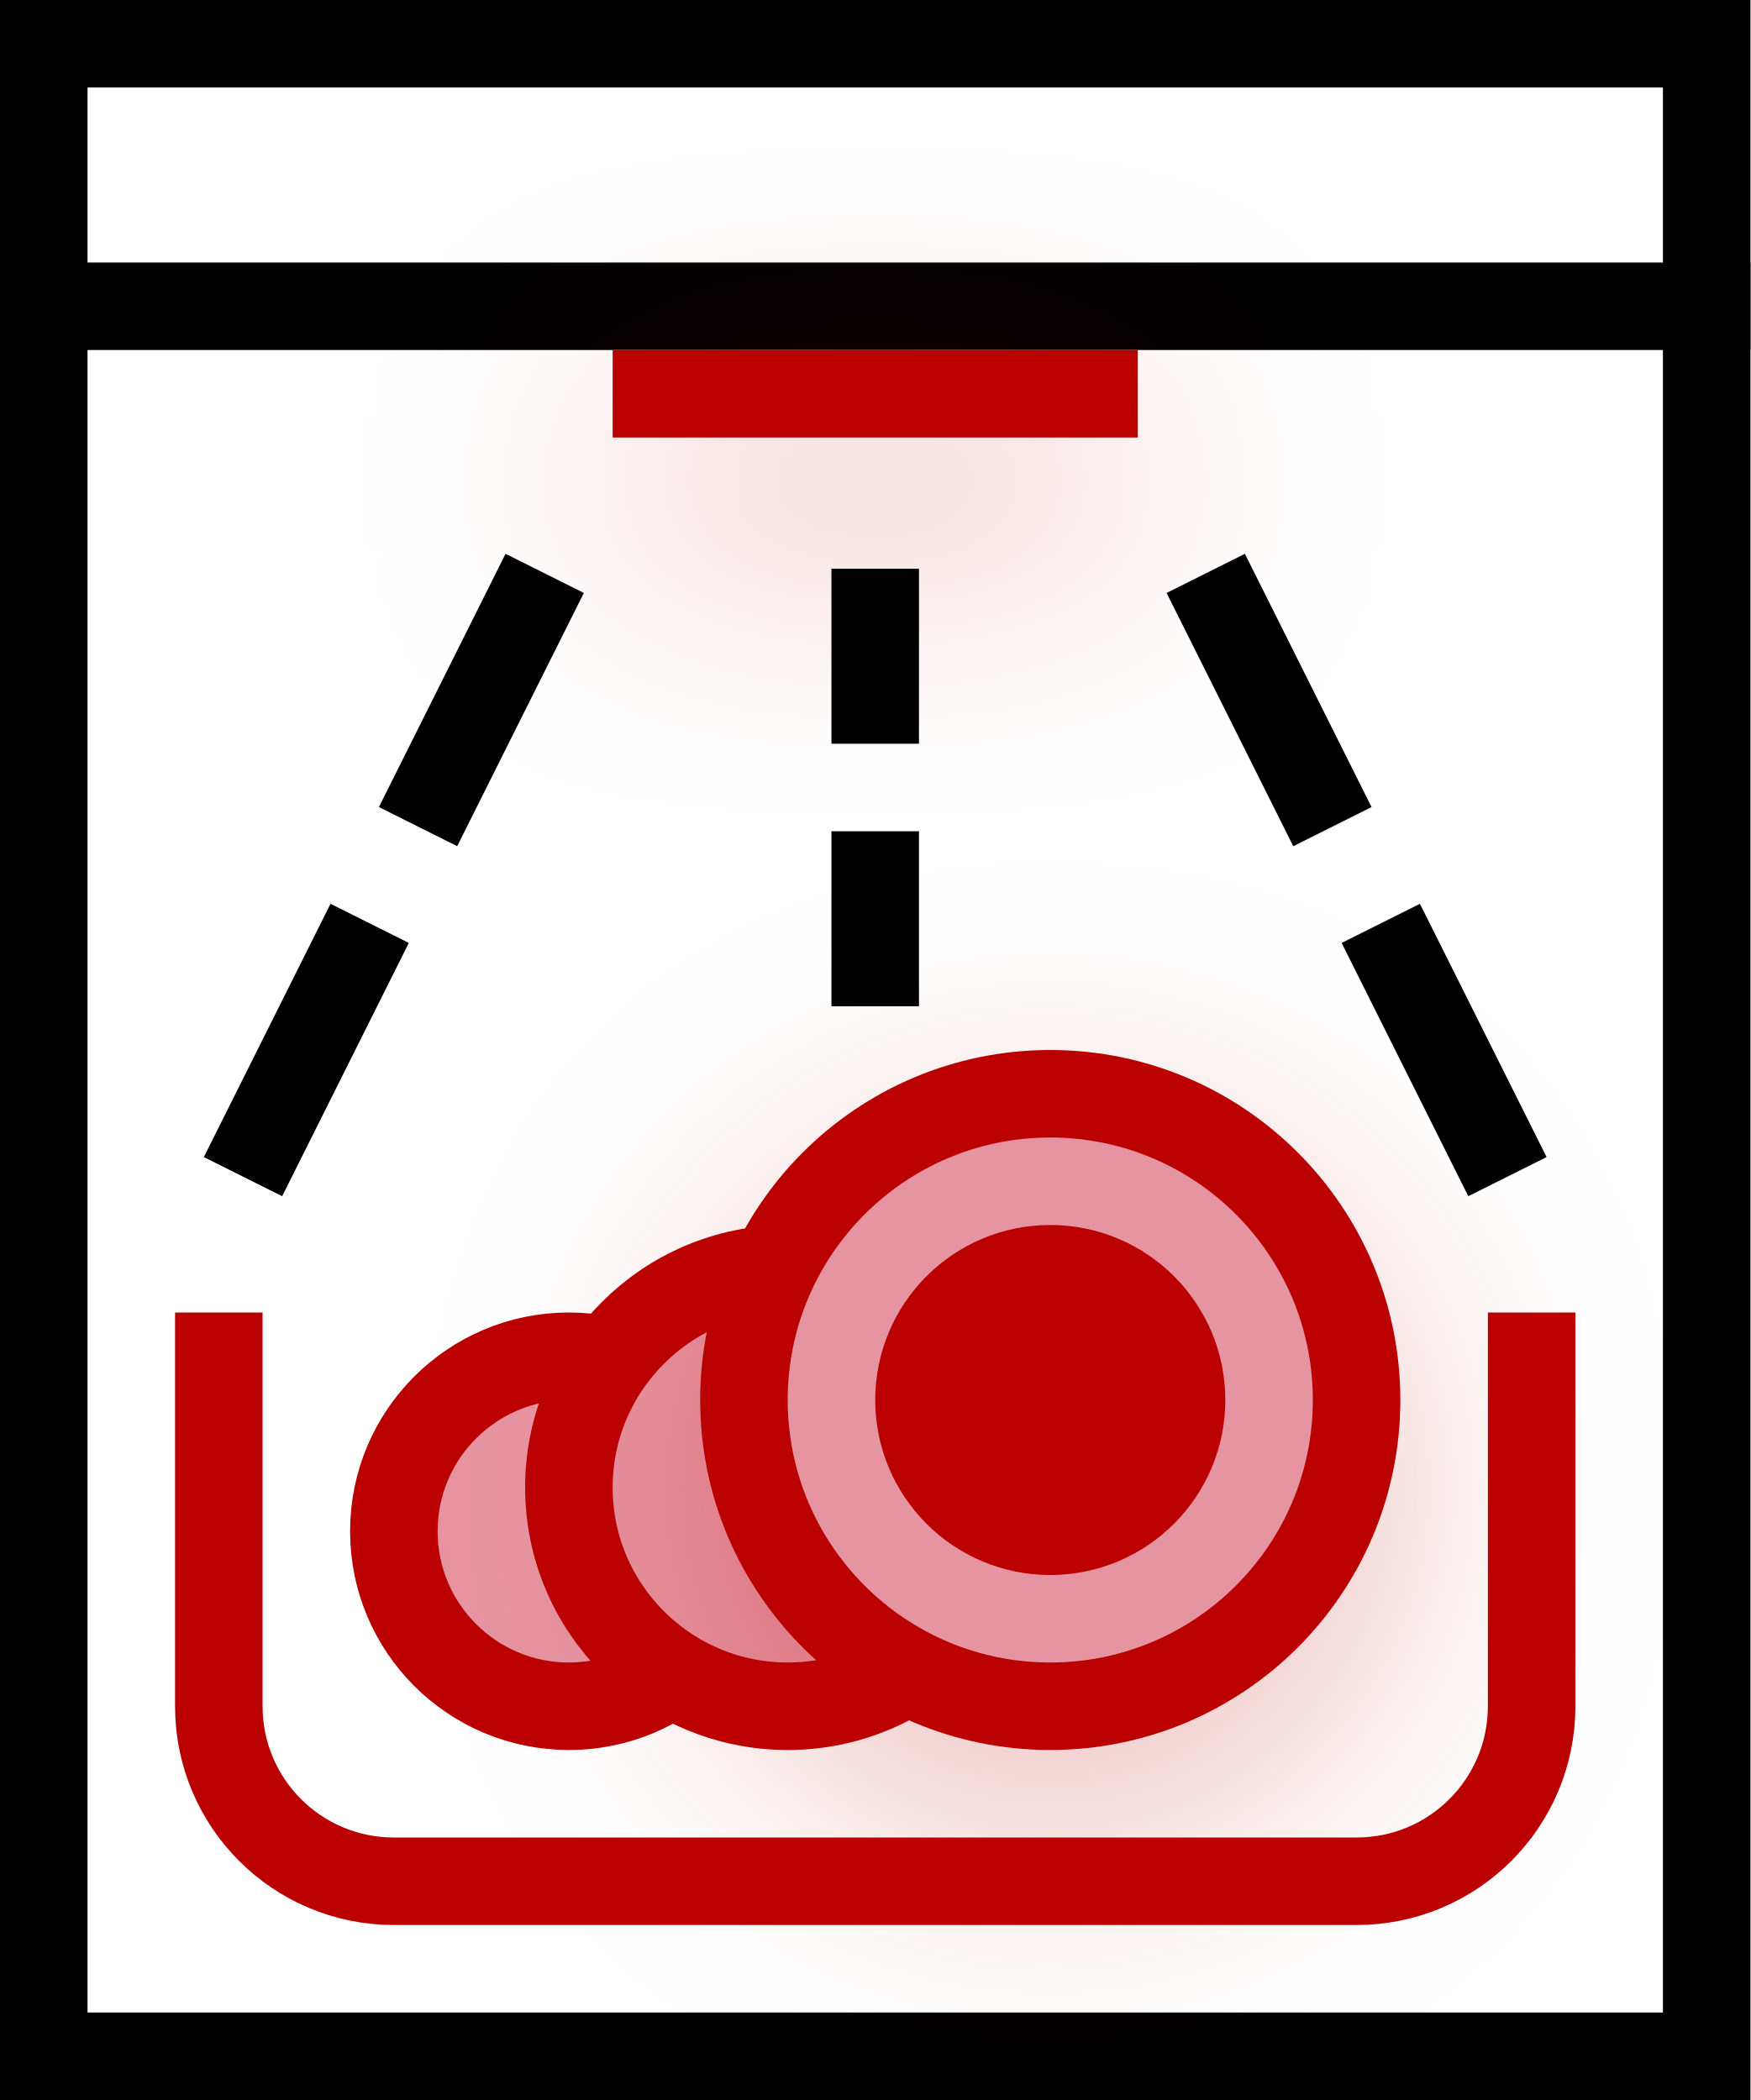
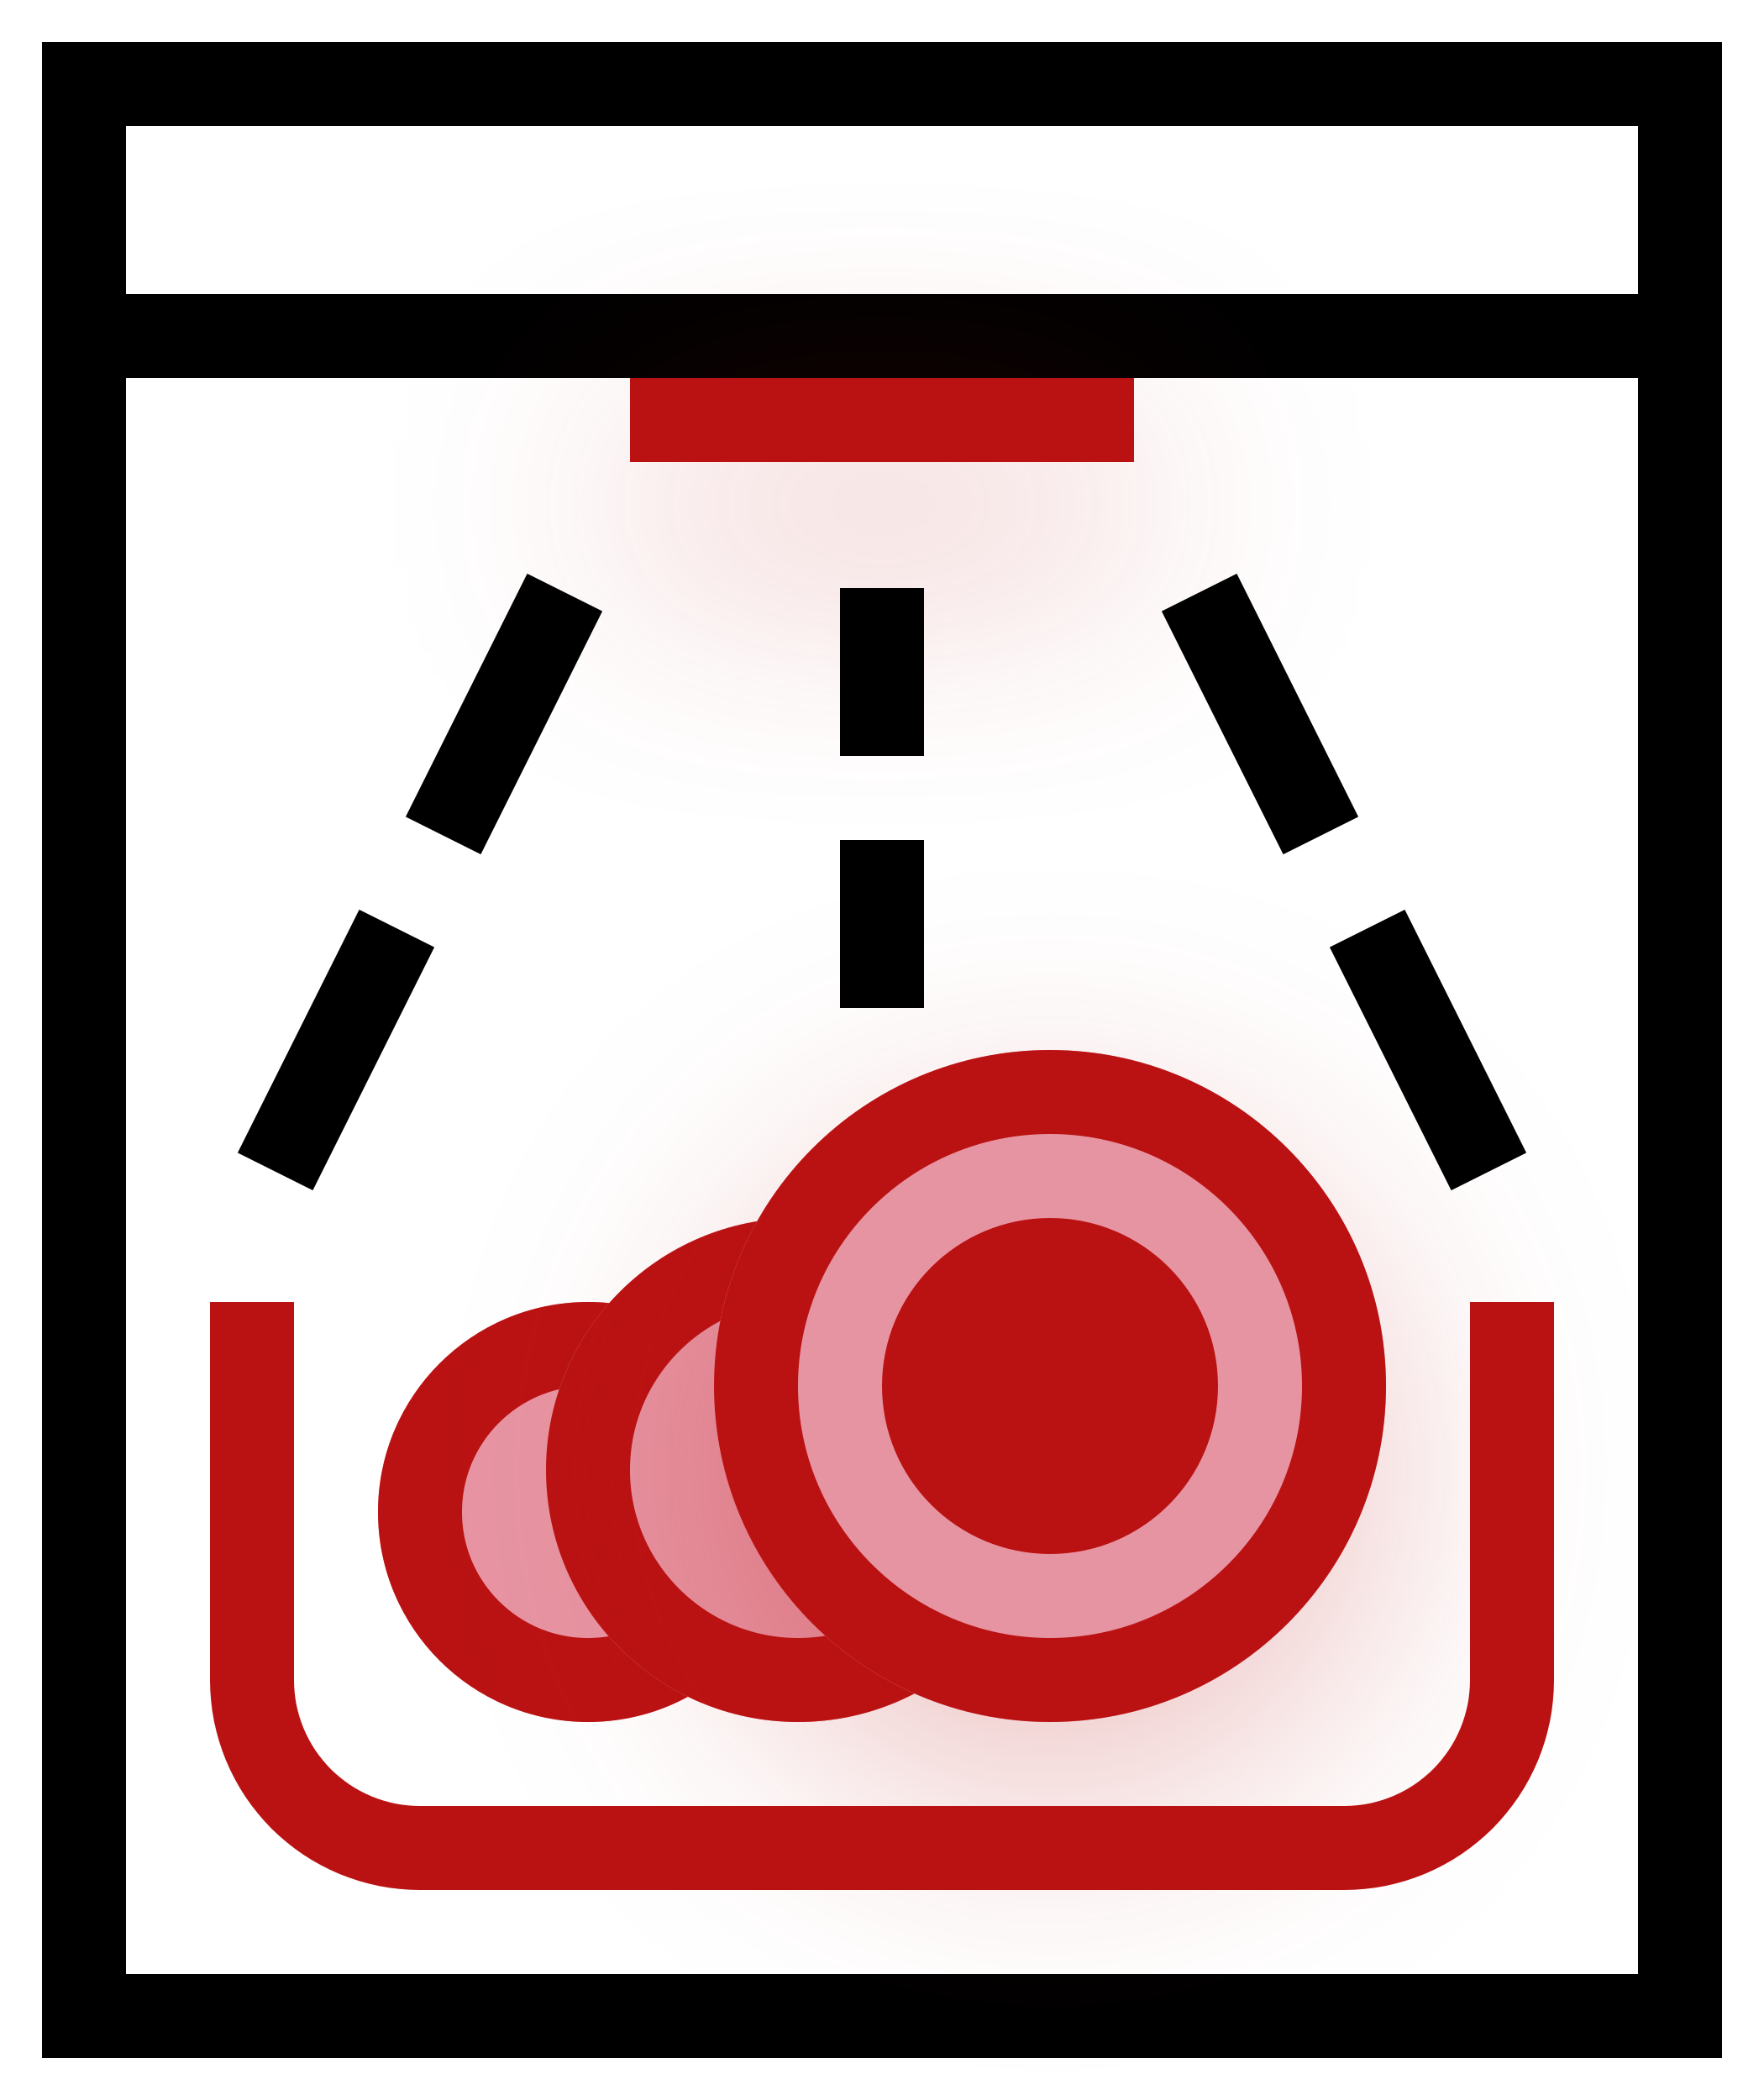
- <svg xmlns="http://www.w3.org/2000/svg" xmlns:xlink="http://www.w3.org/1999/xlink" width="20" height="24" viewBox="0 0 20 24">
+ <svg xmlns="http://www.w3.org/2000/svg" xmlns:xlink="http://www.w3.org/1999/xlink" width="21px" height="25px" viewBox="0 0 21 25" version="1.1">
  <defs>
-     <circle id="посудомойка-b" cx="12" cy="16" r="4" />
-     <filter id="посудомойка-a" width="225%" height="225%" x="-62.5%" y="-50%" filterUnits="objectBoundingBox">
-       <feOffset dy="1" in="SourceAlpha" result="shadowOffsetOuter1" />
-       <feGaussianBlur in="shadowOffsetOuter1" result="shadowBlurOuter1" stdDeviation="1.5" />
-       <feComposite in="shadowBlurOuter1" in2="SourceAlpha" operator="out" result="shadowBlurOuter1" />
-       <feColorMatrix in="shadowBlurOuter1" values="0 0 0 0 0.733   0 0 0 0 0   0 0 0 0 0  0 0 0 0.25 0" />
+     <filter filterUnits="userSpaceOnUse" color-interpolation-filters="sRGB" id="filter_1">
+       <feFlood flood-opacity="0" result="BackgroundImageFix" />
+       <feColorMatrix in="SourceAlpha" type="matrix" values="0 0 0 0 0 0 0 0 0 0 0 0 0 0 0 0 0 0 127 0" />
+       <feOffset dx="0" dy="1" />
+       <feGaussianBlur stdDeviation="1.5" />
+       <feColorMatrix type="matrix" values="0 0 0 0 0.729 0 0 0 0 0.071 0 0 0 0 0.071 0 0 0 0.251 0" />
+       <feBlend mode="normal" in2="BackgroundImageFix" result="effect0_dropShadow" />
+       <feBlend mode="normal" in="SourceGraphic" in2="effect0_dropShadow" result="shape" />
    </filter>
-     <rect id="посудомойка-d" width="6" height="1" x="7" y="4" />
-     <filter id="посудомойка-c" width="266.7%" height="1100%" x="-83.3%" y="-400%" filterUnits="objectBoundingBox">
-       <feOffset dy="1" in="SourceAlpha" result="shadowOffsetOuter1" />
-       <feGaussianBlur in="shadowOffsetOuter1" result="shadowBlurOuter1" stdDeviation="1.5" />
-       <feColorMatrix in="shadowBlurOuter1" values="0 0 0 0 0.733   0 0 0 0 0   0 0 0 0 0  0 0 0 0.405 0" />
+     <filter filterUnits="userSpaceOnUse" color-interpolation-filters="sRGB" id="filter_2">
+       <feFlood flood-opacity="0" result="BackgroundImageFix" />
+       <feColorMatrix in="SourceAlpha" type="matrix" values="0 0 0 0 0 0 0 0 0 0 0 0 0 0 0 0 0 0 127 0" />
+       <feOffset dx="0" dy="1" />
+       <feGaussianBlur stdDeviation="1.5" />
+       <feColorMatrix type="matrix" values="0 0 0 0 0.729 0 0 0 0 0.071 0 0 0 0 0.071 0 0 0 0.404 0" />
+       <feBlend mode="normal" in2="BackgroundImageFix" result="effect0_dropShadow" />
+       <feBlend mode="normal" in="SourceGraphic" in2="effect0_dropShadow" result="shape" />
    </filter>
+     <path d="M0 0L20 0L20 24L0 24L0 0Z" id="path_1" />
+     <path d="M2.5 5C3.881 5 5 3.881 5 2.5C5 1.119 3.881 0 2.5 0C1.119 0 0 1.119 0 2.5C0 3.881 1.119 5 2.5 5Z" transform="translate(4 15)" id="path_2" />
+     <path d="M3 6C4.657 6 6 4.657 6 3C6 1.343 4.657 0 3 0C1.343 0 0 1.343 0 3C0 4.657 1.343 6 3 6Z" transform="translate(6 14)" id="path_3" />
+     <path d="M4 8C6.209 8 8 6.209 8 4C8 1.791 6.209 0 4 0C1.791 0 0 1.791 0 4C0 6.209 1.791 8 4 8Z" transform="translate(8 12)" id="path_4" />
+     <clipPath id="clip_1">
+       <use xlink:href="#path_1" />
+     </clipPath>
+     <clipPath id="clip_2">
+       <use xlink:href="#path_2" />
+     </clipPath>
+     <clipPath id="clip_3">
+       <use xlink:href="#path_3" />
+     </clipPath>
+     <clipPath id="clip_4">
+       <use xlink:href="#path_4" />
+     </clipPath>
  </defs>
-   <g fill="none" fill-rule="evenodd">
-     <rect width="19" height="23" x=".5" y=".5" stroke="#000" />
-     <rect width="20" height="1" y="3" fill="#000" />
-     <circle cx="6.5" cy="17.5" r="2" fill="#E794A2" stroke="#B00" />
-     <circle cx="9" cy="17" r="2.5" fill="#E794A2" stroke="#B00" />
-     <use fill="#000" filter="url(#посудомойка-a)" xlink:href="#посудомойка-b" />
-     <circle cx="12" cy="16" r="3.5" fill="#E794A2" stroke="#B00" stroke-linejoin="square" />
-     <circle cx="12" cy="16" r="2" fill="#B00" />
-     <use fill="#000" filter="url(#посудомойка-c)" xlink:href="#посудомойка-d" />
-     <use fill="#B00" xlink:href="#посудомойка-d" />
-     <path stroke="#B00" d="M2.5,15 L2.5,19.5 C2.5,20.605 3.395,21.5 4.5,21.5 L15.5,21.5 C16.605,21.5 17.5,20.605 17.5,19.5 L17.5,15 L17.5,15" />
-     <line x1="6" x2="5" y1="7" y2="9" fill="#D8D8D8" stroke="#000" stroke-linecap="square" stroke-linejoin="round" />
-     <line x1="4" x2="3" y1="11" y2="13" fill="#D8D8D8" stroke="#000" stroke-linecap="square" stroke-linejoin="round" />
-     <line x1="15" x2="14" y1="7" y2="9" fill="#D8D8D8" stroke="#000" stroke-linecap="square" stroke-linejoin="round" transform="matrix(-1 0 0 1 29 0)" />
-     <line x1="17" x2="16" y1="11" y2="13" fill="#D8D8D8" stroke="#000" stroke-linecap="square" stroke-linejoin="round" transform="matrix(-1 0 0 1 33 0)" />
-     <line x1="10" x2="10" y1="7" y2="8" fill="#D8D8D8" stroke="#000" stroke-linecap="square" stroke-linejoin="round" />
-     <line x1="10" x2="10" y1="10" y2="11" fill="#D8D8D8" stroke="#000" stroke-linecap="square" stroke-linejoin="round" />
+   <g id="посудомойка" transform="translate(0.5 0.5)">
+     <g id="Rectangle">
+       <g clip-path="url(#clip_1)">
+         <use xlink:href="#path_1" fill="none" stroke="#000000" stroke-width="2" />
+       </g>
+     </g>
+     <path d="M0 0L20 0L20 1L0 1L0 0Z" transform="translate(0 3)" id="Rectangle" fill="#000000" stroke="none" />
+     <g id="Oval">
+       <use stroke="none" fill="#E794A2" xlink:href="#path_2" />
+       <g clip-path="url(#clip_2)">
+         <use xlink:href="#path_2" fill="none" stroke="#BA1212" stroke-width="2" />
+       </g>
+     </g>
+     <g id="Oval">
+       <use stroke="none" fill="#E794A2" xlink:href="#path_3" />
+       <g clip-path="url(#clip_3)">
+         <use xlink:href="#path_3" fill="none" stroke="#BA1212" stroke-width="2" />
+       </g>
+     </g>
+     <g filter="url(#filter_1)">
+       <g id="Oval">
+         <use stroke="none" fill="#E794A2" xlink:href="#path_4" />
+         <g clip-path="url(#clip_4)">
+           <use xlink:href="#path_4" fill="none" stroke="#BA1212" stroke-width="2" />
+         </g>
+       </g>
+     </g>
+     <path d="M2 4C3.105 4 4 3.105 4 2C4 0.895 3.105 0 2 0C0.895 0 0 0.895 0 2C0 3.105 0.895 4 2 4Z" transform="translate(10 14)" id="Oval" fill="#BA1212" stroke="none" />
+     <g filter="url(#filter_2)">
+       <path d="M0 0L6 0L6 1L0 1L0 0Z" transform="translate(7 4)" id="Rectangle" fill="#BA1212" stroke="none" />
+     </g>
+     <path d="M0 0L-7.38035e-14 4.501Q-7.54138e-14 4.599 0.01 4.697Q0.019 4.795 0.038 4.891Q0.058 4.987 0.086 5.081Q0.115 5.175 0.152 5.266Q0.19 5.357 0.236 5.443Q0.282 5.53 0.337 5.612Q0.391 5.693 0.454 5.769Q0.516 5.845 0.585 5.915Q0.655 5.984 0.731 6.046Q0.807 6.109 0.888 6.163Q0.97 6.218 1.057 6.264Q1.143 6.31 1.234 6.348Q1.325 6.385 1.419 6.414Q1.513 6.442 1.609 6.462Q1.705 6.481 1.803 6.49Q1.901 6.5 1.999 6.5L13.001 6.5Q13.099 6.5 13.197 6.49Q13.295 6.481 13.391 6.462Q13.487 6.442 13.581 6.414Q13.675 6.385 13.766 6.348Q13.857 6.31 13.943 6.264Q14.03 6.218 14.112 6.163Q14.193 6.109 14.269 6.046Q14.345 5.984 14.415 5.915Q14.484 5.845 14.546 5.769Q14.608 5.693 14.663 5.612Q14.718 5.53 14.764 5.443Q14.81 5.357 14.848 5.266Q14.885 5.175 14.914 5.081Q14.942 4.987 14.962 4.891Q14.981 4.795 14.99 4.697Q15 4.599 15 4.501L15 0" transform="translate(2.5 15)" id="Path-3" fill="none" stroke="#BA1212" stroke-width="1" />
+     <path d="M1 0L0 2" transform="translate(5 7)" id="Path-4" fill="#D8D8D8" stroke="#000000" stroke-width="1" stroke-linecap="square" stroke-linejoin="round" />
+     <path d="M1 0L0 2" transform="translate(3 11)" id="Path-4" fill="#D8D8D8" stroke="#000000" stroke-width="1" stroke-linecap="square" stroke-linejoin="round" />
+     <path d="M1 0L0 2" transform="matrix(-1 0 0 1 15 7)" id="Path-4" fill="#D8D8D8" stroke="#000000" stroke-width="1" stroke-linecap="square" stroke-linejoin="round" />
+     <path d="M1 0L0 2" transform="matrix(-1 0 0 1 17 11)" id="Path-4" fill="#D8D8D8" stroke="#000000" stroke-width="1" stroke-linecap="square" stroke-linejoin="round" />
+     <path d="M0.5 0.75L0.5 1.75" transform="translate(9.5 6.25)" id="Path-5" fill="#D8D8D8" stroke="#000000" stroke-width="1" stroke-linecap="square" stroke-linejoin="round" />
+     <path d="M0.5 0.5L0.5 1.5" transform="translate(9.5 9.5)" id="Path-5" fill="#D8D8D8" stroke="#000000" stroke-width="1" stroke-linecap="square" stroke-linejoin="round" />
  </g>
</svg>
